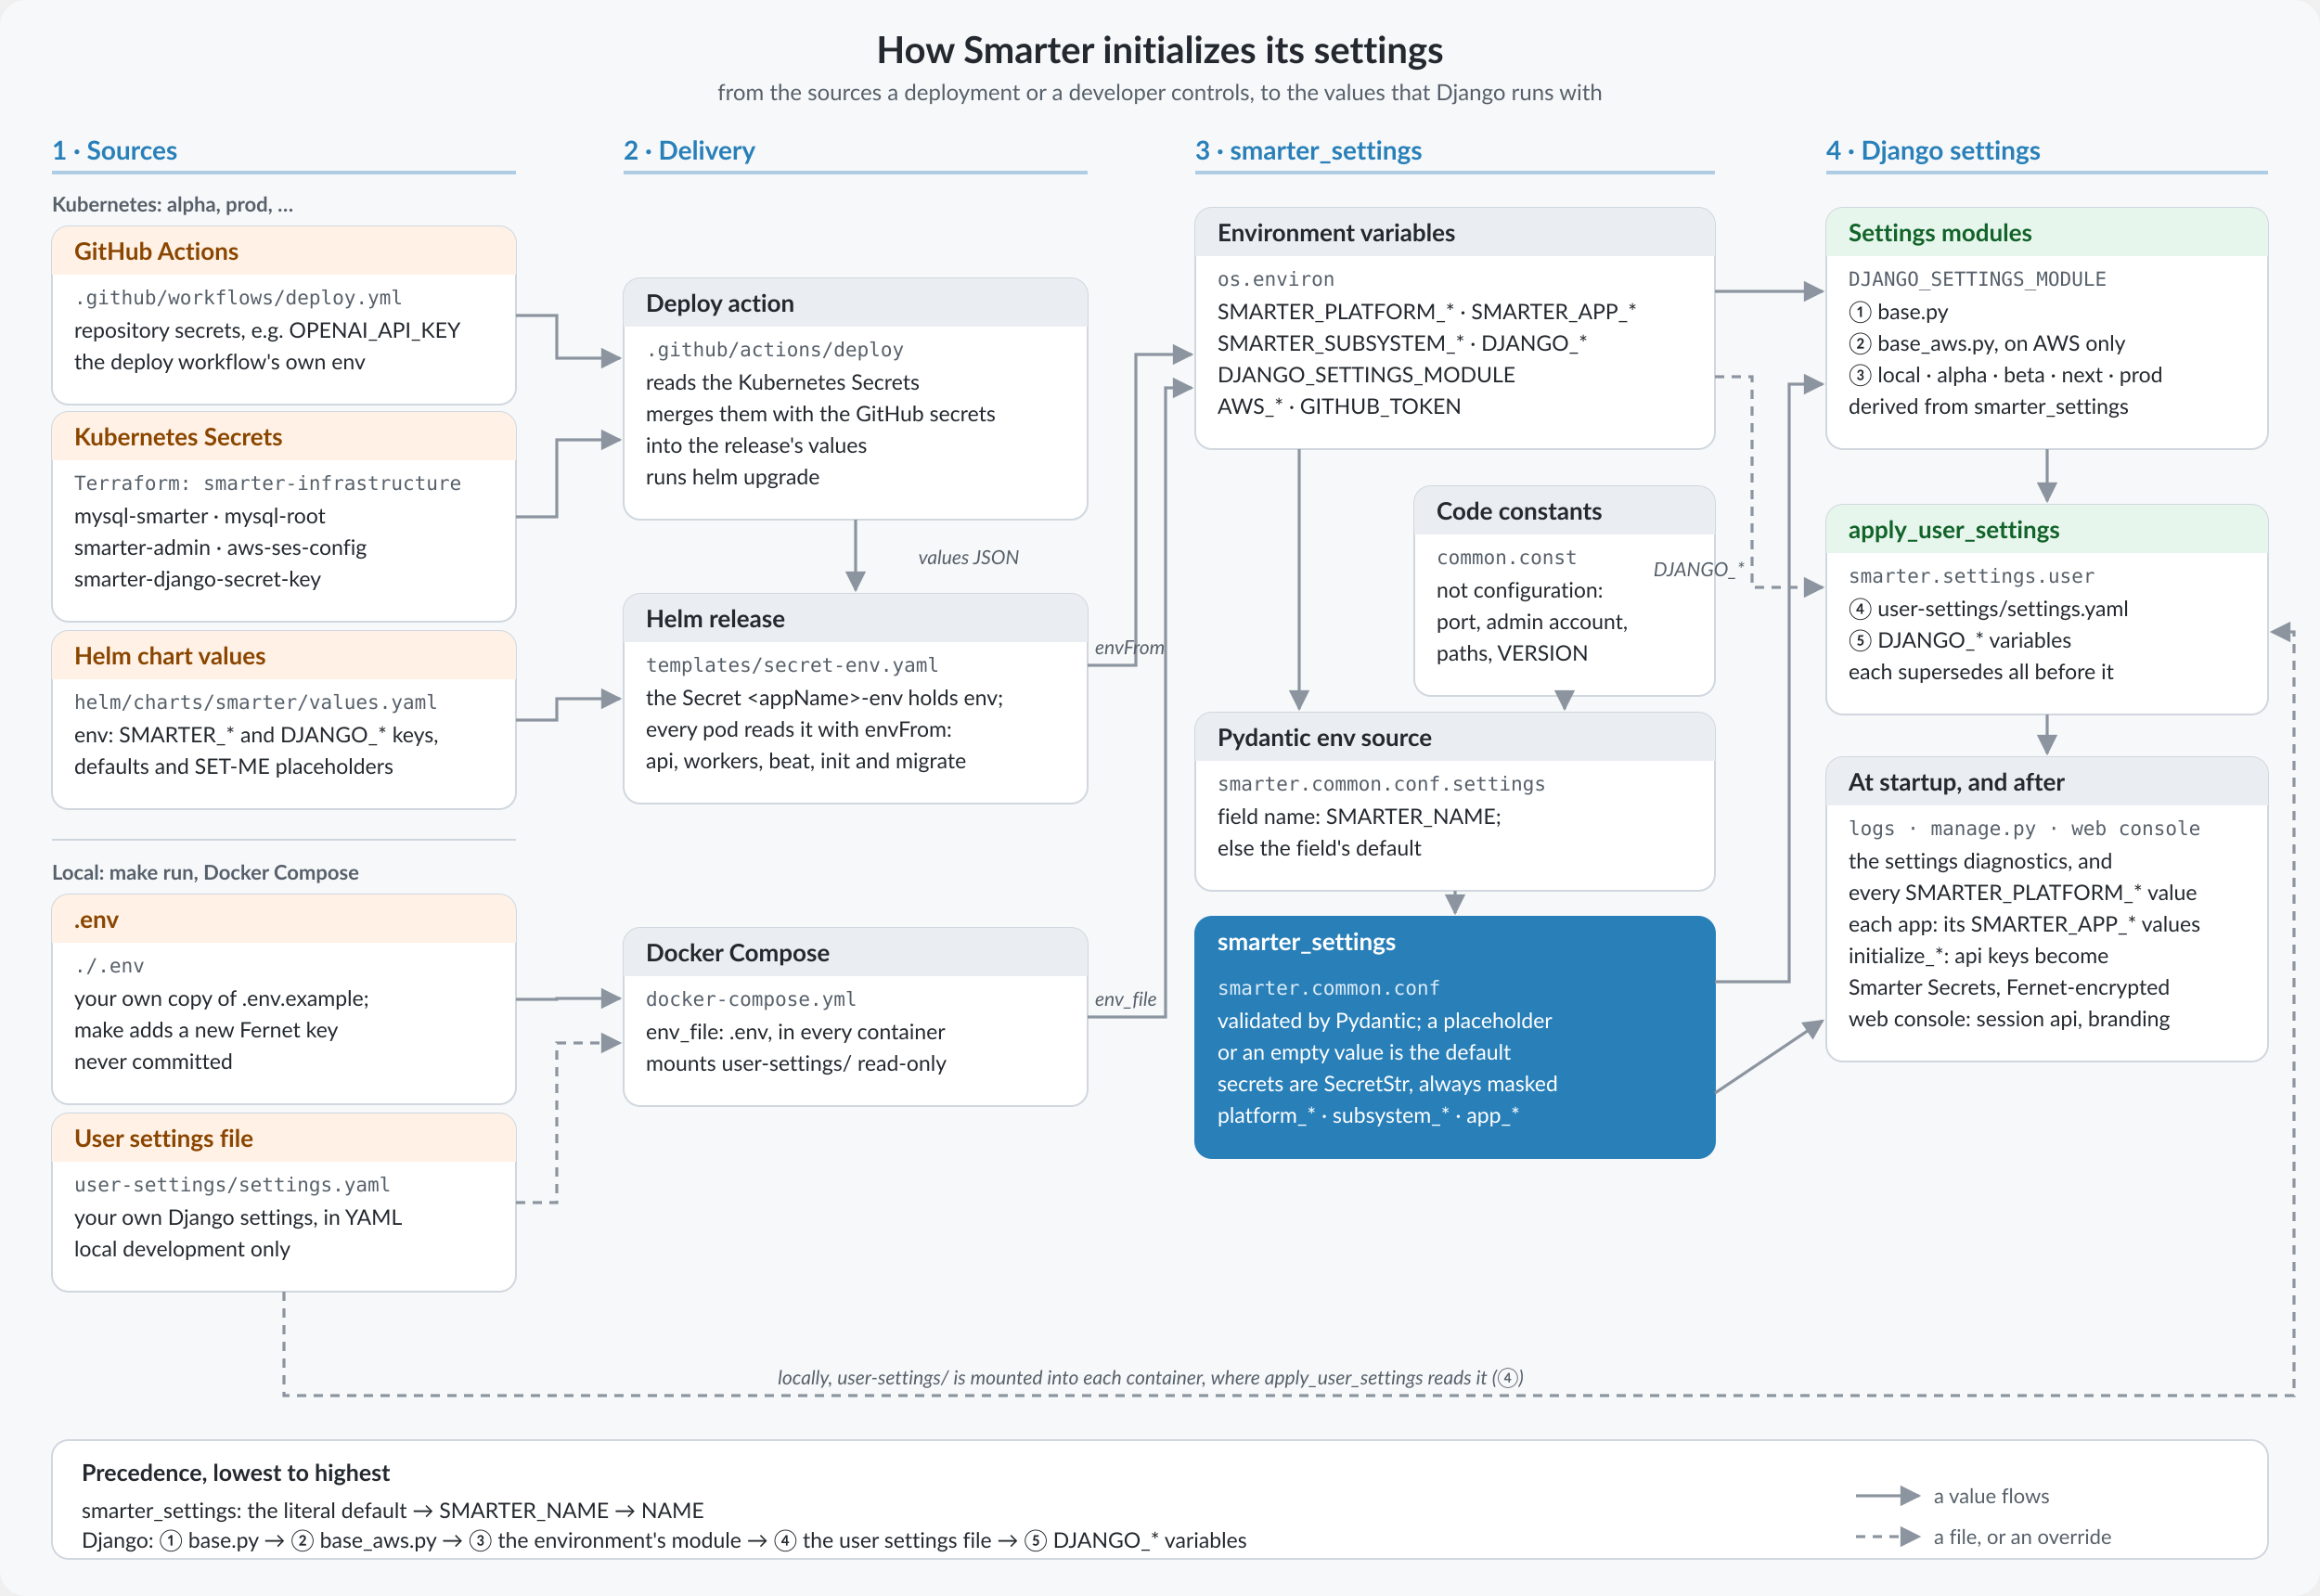
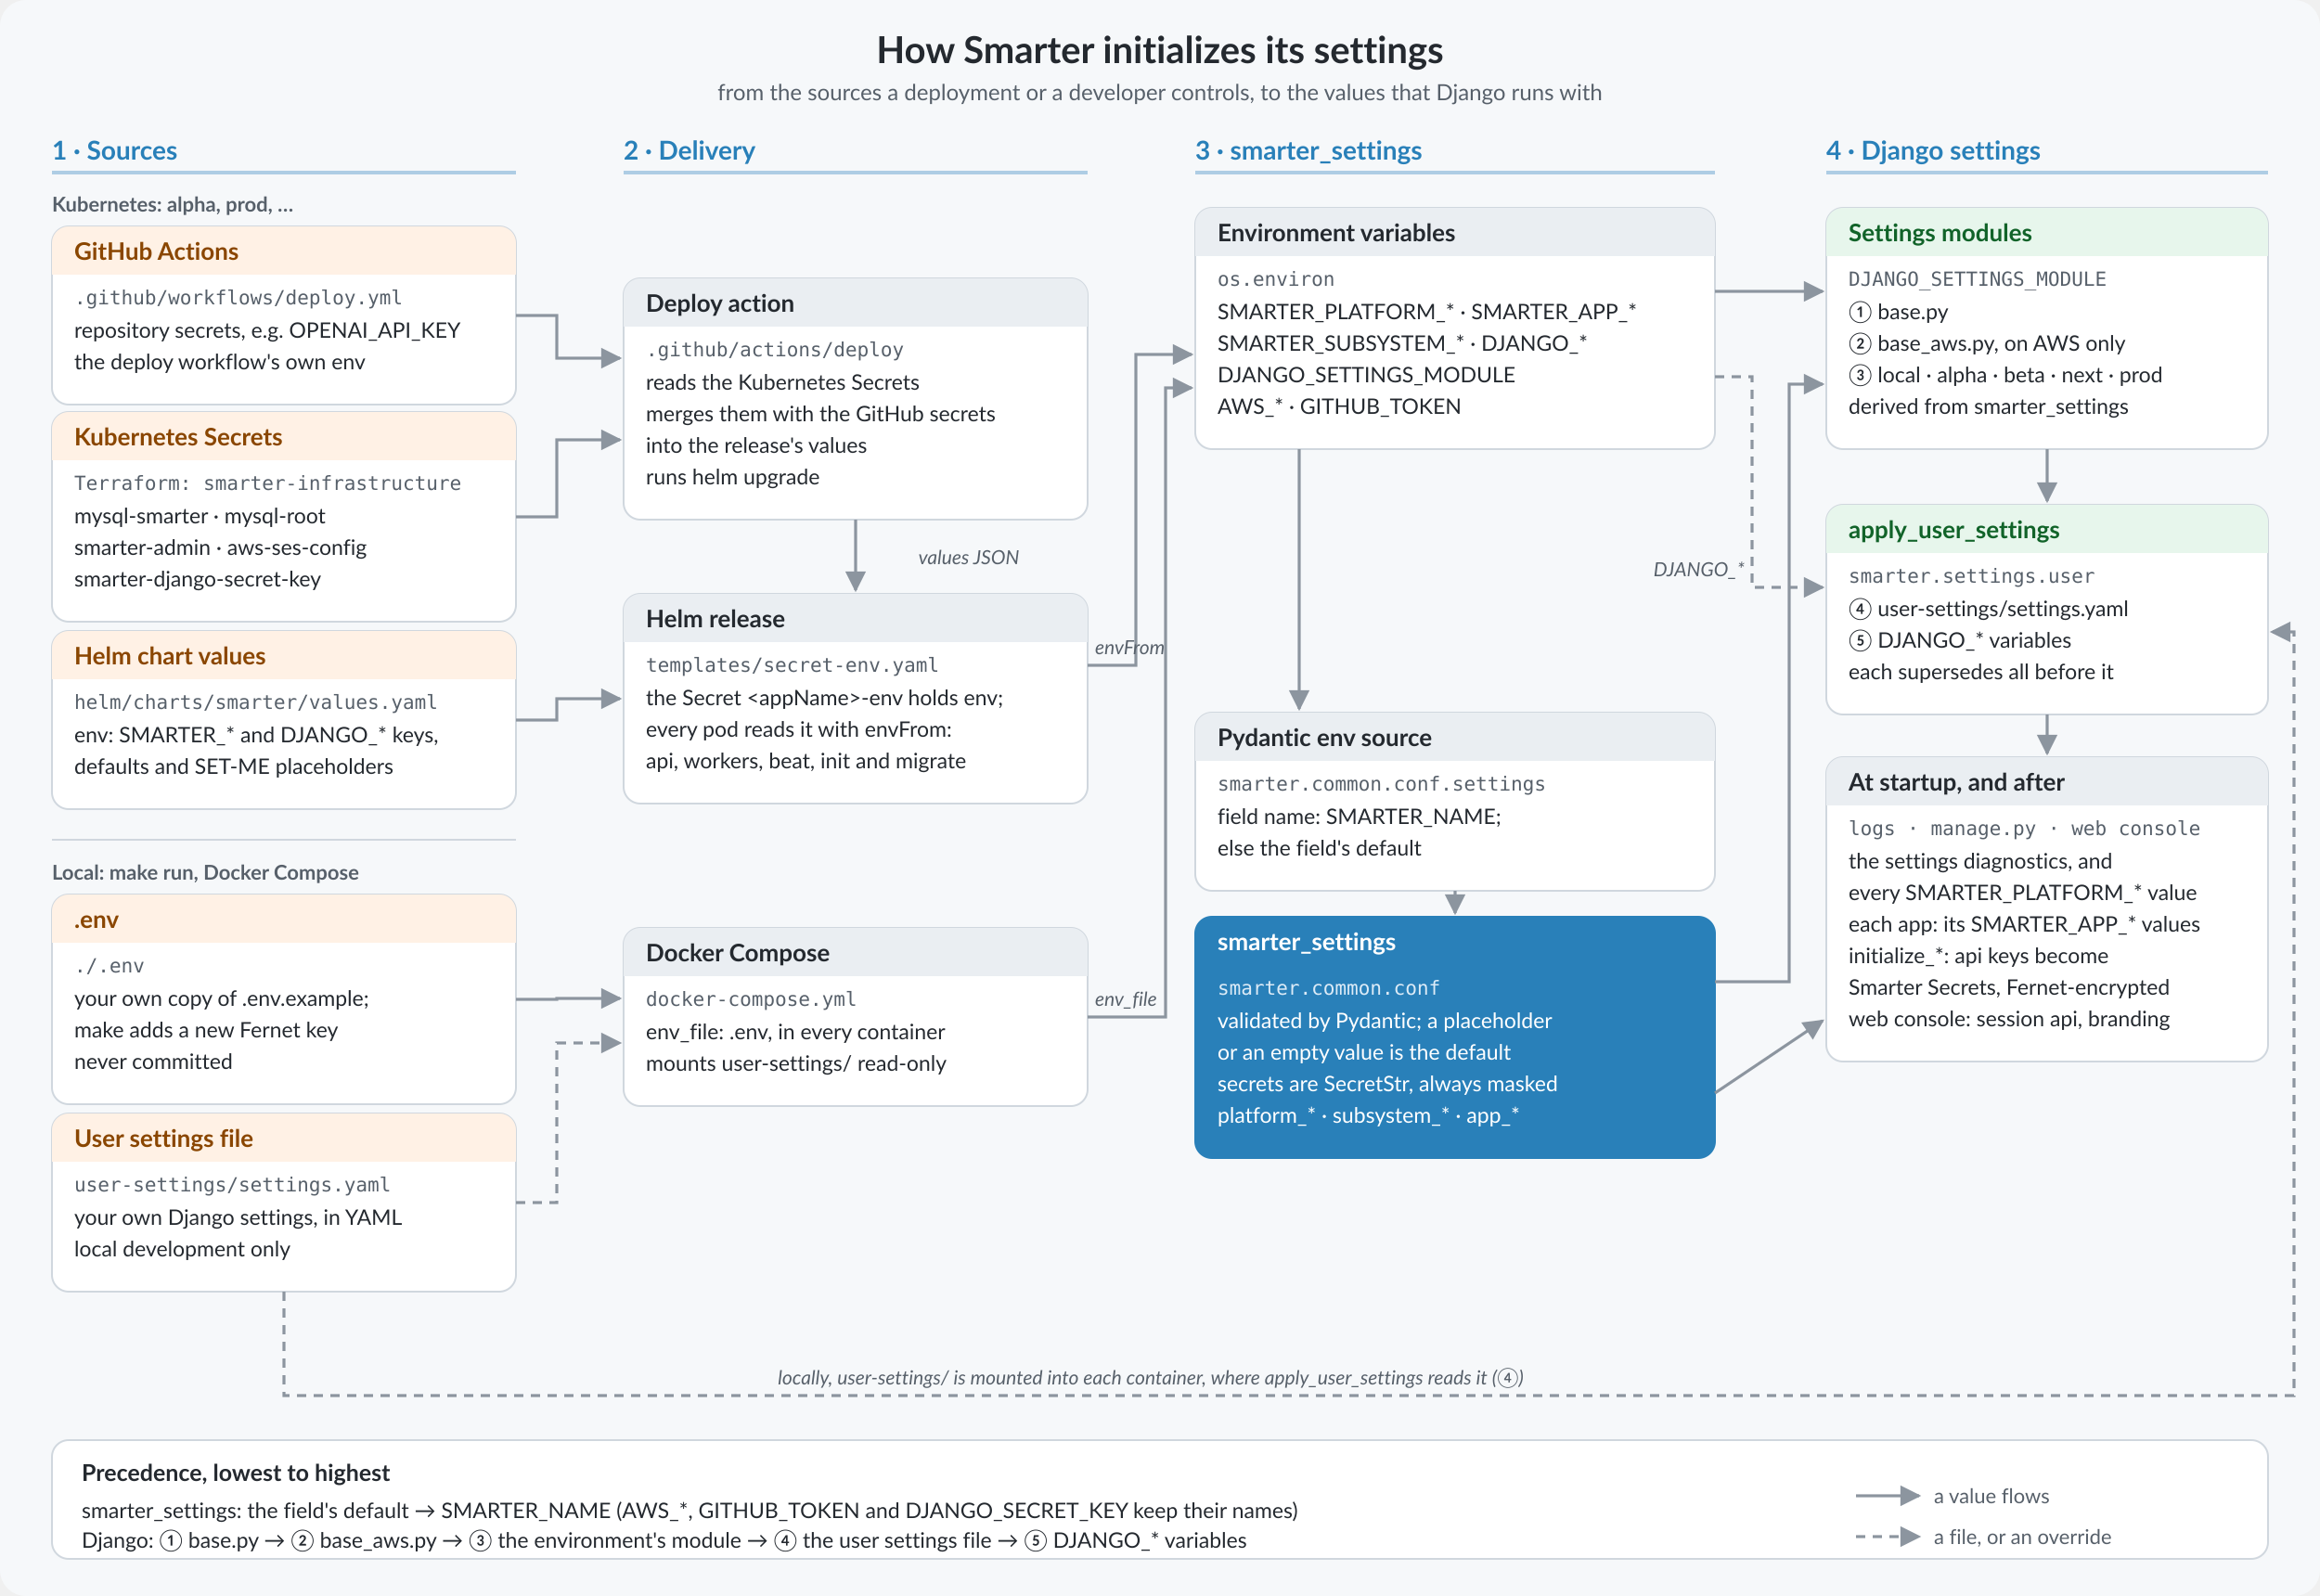
<svg xmlns="http://www.w3.org/2000/svg" viewBox="0 0 1250 860" width="1250" height="860" role="img" aria-labelledby="t d">
  <defs>
    <marker id="head" viewBox="0 0 10 10" refX="9" refY="5" markerWidth="7" markerHeight="7" orient="auto-start-reverse">
      <path d="M0,0 L10,5 L0,10 z" fill="#8C959F" />
    </marker>
  </defs>
  <rect width="1250" height="860" rx="14" fill="#F6F8FA" />
  <text x="625.0" y="34" font-family="Lato, 'Helvetica Neue', Arial, sans-serif" font-size="20" font-weight="bold" fill="#24292F" text-anchor="middle">How Smarter initializes its settings</text>
  <text x="625.0" y="54" font-family="Lato, 'Helvetica Neue', Arial, sans-serif" font-size="12" font-weight="normal" fill="#57606A" text-anchor="middle">from the sources a deployment or a developer controls, to the values that Django runs with</text>
  <text x="28" y="86" font-family="Lato, 'Helvetica Neue', Arial, sans-serif" font-size="14" font-weight="bold" fill="#2980B9" text-anchor="start">1 · Sources</text>
  <rect x="28" y="92" width="250" height="2" fill="#2980B9" fill-opacity="0.35" />
  <text x="336" y="86" font-family="Lato, 'Helvetica Neue', Arial, sans-serif" font-size="14" font-weight="bold" fill="#2980B9" text-anchor="start">2 · Delivery</text>
  <rect x="336" y="92" width="250" height="2" fill="#2980B9" fill-opacity="0.35" />
  <text x="644" y="86" font-family="Lato, 'Helvetica Neue', Arial, sans-serif" font-size="14" font-weight="bold" fill="#2980B9" text-anchor="start">3 · smarter_settings</text>
  <rect x="644" y="92" width="280" height="2" fill="#2980B9" fill-opacity="0.35" />
  <text x="984" y="86" font-family="Lato, 'Helvetica Neue', Arial, sans-serif" font-size="14" font-weight="bold" fill="#2980B9" text-anchor="start">4 · Django settings</text>
  <rect x="984" y="92" width="238" height="2" fill="#2980B9" fill-opacity="0.35" />
  <text x="28" y="114" font-family="Lato, 'Helvetica Neue', Arial, sans-serif" font-size="11" font-weight="bold" fill="#57606A" text-anchor="start">Kubernetes: alpha, prod, …</text>
  <rect x="28" y="122" width="250" height="96" rx="9" fill="#FFFFFF" stroke="#D0D7DE" />
  <path d="M28,131 a9,9 0 0 1 9,-9 h232 a9,9 0 0 1 9,9 v17 h-250 z" fill="#FFF1E5" />
  <text x="40" y="140" font-family="Lato, 'Helvetica Neue', Arial, sans-serif" font-size="13" font-weight="bold" fill="#8A4600" text-anchor="start">GitHub Actions</text>
  <text x="40" y="164" font-family="SFMono-Regular, Menlo, Consolas, monospace" font-size="10.5" fill="#57606A">.github/workflows/deploy.yml</text>
  <text x="40" y="182" font-family="Lato, 'Helvetica Neue', Arial, sans-serif" font-size="11.5" font-weight="normal" fill="#24292F" text-anchor="start">repository secrets, e.g. OPENAI_API_KEY</text>
  <text x="40" y="199" font-family="Lato, 'Helvetica Neue', Arial, sans-serif" font-size="11.5" font-weight="normal" fill="#24292F" text-anchor="start">the deploy workflow's own env</text>
  <rect x="28" y="222" width="250" height="113" rx="9" fill="#FFFFFF" stroke="#D0D7DE" />
  <path d="M28,231 a9,9 0 0 1 9,-9 h232 a9,9 0 0 1 9,9 v17 h-250 z" fill="#FFF1E5" />
  <text x="40" y="240" font-family="Lato, 'Helvetica Neue', Arial, sans-serif" font-size="13" font-weight="bold" fill="#8A4600" text-anchor="start">Kubernetes Secrets</text>
  <text x="40" y="264" font-family="SFMono-Regular, Menlo, Consolas, monospace" font-size="10.5" fill="#57606A">Terraform: smarter-infrastructure</text>
  <text x="40" y="282" font-family="Lato, 'Helvetica Neue', Arial, sans-serif" font-size="11.5" font-weight="normal" fill="#24292F" text-anchor="start">mysql-smarter · mysql-root</text>
  <text x="40" y="299" font-family="Lato, 'Helvetica Neue', Arial, sans-serif" font-size="11.5" font-weight="normal" fill="#24292F" text-anchor="start">smarter-admin · aws-ses-config</text>
  <text x="40" y="316" font-family="Lato, 'Helvetica Neue', Arial, sans-serif" font-size="11.5" font-weight="normal" fill="#24292F" text-anchor="start">smarter-django-secret-key</text>
  <rect x="28" y="340" width="250" height="96" rx="9" fill="#FFFFFF" stroke="#D0D7DE" />
  <path d="M28,349 a9,9 0 0 1 9,-9 h232 a9,9 0 0 1 9,9 v17 h-250 z" fill="#FFF1E5" />
  <text x="40" y="358" font-family="Lato, 'Helvetica Neue', Arial, sans-serif" font-size="13" font-weight="bold" fill="#8A4600" text-anchor="start">Helm chart values</text>
  <text x="40" y="382" font-family="SFMono-Regular, Menlo, Consolas, monospace" font-size="10.5" fill="#57606A">helm/charts/smarter/values.yaml</text>
  <text x="40" y="400" font-family="Lato, 'Helvetica Neue', Arial, sans-serif" font-size="11.5" font-weight="normal" fill="#24292F" text-anchor="start">env: SMARTER_* and DJANGO_* keys,</text>
  <text x="40" y="417" font-family="Lato, 'Helvetica Neue', Arial, sans-serif" font-size="11.5" font-weight="normal" fill="#24292F" text-anchor="start">defaults and SET-ME placeholders</text>
  <rect x="28" y="452" width="250" height="1" fill="#D0D7DE" />
  <text x="28" y="474" font-family="Lato, 'Helvetica Neue', Arial, sans-serif" font-size="11" font-weight="bold" fill="#57606A" text-anchor="start">Local: make run, Docker Compose</text>
  <rect x="28" y="482" width="250" height="113" rx="9" fill="#FFFFFF" stroke="#D0D7DE" />
  <path d="M28,491 a9,9 0 0 1 9,-9 h232 a9,9 0 0 1 9,9 v17 h-250 z" fill="#FFF1E5" />
  <text x="40" y="500" font-family="Lato, 'Helvetica Neue', Arial, sans-serif" font-size="13" font-weight="bold" fill="#8A4600" text-anchor="start">.env</text>
  <text x="40" y="524" font-family="SFMono-Regular, Menlo, Consolas, monospace" font-size="10.5" fill="#57606A">./.env</text>
  <text x="40" y="542" font-family="Lato, 'Helvetica Neue', Arial, sans-serif" font-size="11.5" font-weight="normal" fill="#24292F" text-anchor="start">your own copy of .env.example;</text>
  <text x="40" y="559" font-family="Lato, 'Helvetica Neue', Arial, sans-serif" font-size="11.5" font-weight="normal" fill="#24292F" text-anchor="start">make adds a new Fernet key</text>
  <text x="40" y="576" font-family="Lato, 'Helvetica Neue', Arial, sans-serif" font-size="11.5" font-weight="normal" fill="#24292F" text-anchor="start">never committed</text>
  <rect x="28" y="600" width="250" height="96" rx="9" fill="#FFFFFF" stroke="#D0D7DE" />
  <path d="M28,609 a9,9 0 0 1 9,-9 h232 a9,9 0 0 1 9,9 v17 h-250 z" fill="#FFF1E5" />
  <text x="40" y="618" font-family="Lato, 'Helvetica Neue', Arial, sans-serif" font-size="13" font-weight="bold" fill="#8A4600" text-anchor="start">User settings file</text>
  <text x="40" y="642" font-family="SFMono-Regular, Menlo, Consolas, monospace" font-size="10.5" fill="#57606A">user-settings/settings.yaml</text>
  <text x="40" y="660" font-family="Lato, 'Helvetica Neue', Arial, sans-serif" font-size="11.5" font-weight="normal" fill="#24292F" text-anchor="start">your own Django settings, in YAML</text>
  <text x="40" y="677" font-family="Lato, 'Helvetica Neue', Arial, sans-serif" font-size="11.5" font-weight="normal" fill="#24292F" text-anchor="start">local development only</text>
  <rect x="336" y="150" width="250" height="130" rx="9" fill="#FFFFFF" stroke="#D0D7DE" />
  <path d="M336,159 a9,9 0 0 1 9,-9 h232 a9,9 0 0 1 9,9 v17 h-250 z" fill="#EAEEF2" />
  <text x="348" y="168" font-family="Lato, 'Helvetica Neue', Arial, sans-serif" font-size="13" font-weight="bold" fill="#24292F" text-anchor="start">Deploy action</text>
  <text x="348" y="192" font-family="SFMono-Regular, Menlo, Consolas, monospace" font-size="10.5" fill="#57606A">.github/actions/deploy</text>
  <text x="348" y="210" font-family="Lato, 'Helvetica Neue', Arial, sans-serif" font-size="11.5" font-weight="normal" fill="#24292F" text-anchor="start">reads the Kubernetes Secrets</text>
  <text x="348" y="227" font-family="Lato, 'Helvetica Neue', Arial, sans-serif" font-size="11.5" font-weight="normal" fill="#24292F" text-anchor="start">merges them with the GitHub secrets</text>
  <text x="348" y="244" font-family="Lato, 'Helvetica Neue', Arial, sans-serif" font-size="11.5" font-weight="normal" fill="#24292F" text-anchor="start">into the release's values</text>
  <text x="348" y="261" font-family="Lato, 'Helvetica Neue', Arial, sans-serif" font-size="11.5" font-weight="normal" fill="#24292F" text-anchor="start">runs helm upgrade</text>
  <rect x="336" y="320" width="250" height="113" rx="9" fill="#FFFFFF" stroke="#D0D7DE" />
  <path d="M336,329 a9,9 0 0 1 9,-9 h232 a9,9 0 0 1 9,9 v17 h-250 z" fill="#EAEEF2" />
  <text x="348" y="338" font-family="Lato, 'Helvetica Neue', Arial, sans-serif" font-size="13" font-weight="bold" fill="#24292F" text-anchor="start">Helm release</text>
  <text x="348" y="362" font-family="SFMono-Regular, Menlo, Consolas, monospace" font-size="10.5" fill="#57606A">templates/secret-env.yaml</text>
  <text x="348" y="380" font-family="Lato, 'Helvetica Neue', Arial, sans-serif" font-size="11.5" font-weight="normal" fill="#24292F" text-anchor="start">the Secret &lt;appName&gt;-env holds env;</text>
  <text x="348" y="397" font-family="Lato, 'Helvetica Neue', Arial, sans-serif" font-size="11.5" font-weight="normal" fill="#24292F" text-anchor="start">every pod reads it with envFrom:</text>
  <text x="348" y="414" font-family="Lato, 'Helvetica Neue', Arial, sans-serif" font-size="11.5" font-weight="normal" fill="#24292F" text-anchor="start">api, workers, beat, init and migrate</text>
  <rect x="336" y="500" width="250" height="96" rx="9" fill="#FFFFFF" stroke="#D0D7DE" />
  <path d="M336,509 a9,9 0 0 1 9,-9 h232 a9,9 0 0 1 9,9 v17 h-250 z" fill="#EAEEF2" />
  <text x="348" y="518" font-family="Lato, 'Helvetica Neue', Arial, sans-serif" font-size="13" font-weight="bold" fill="#24292F" text-anchor="start">Docker Compose</text>
  <text x="348" y="542" font-family="SFMono-Regular, Menlo, Consolas, monospace" font-size="10.5" fill="#57606A">docker-compose.yml</text>
  <text x="348" y="560" font-family="Lato, 'Helvetica Neue', Arial, sans-serif" font-size="11.5" font-weight="normal" fill="#24292F" text-anchor="start">env_file: .env, in every container</text>
  <text x="348" y="577" font-family="Lato, 'Helvetica Neue', Arial, sans-serif" font-size="11.5" font-weight="normal" fill="#24292F" text-anchor="start">mounts user-settings/ read-only</text>
  <rect x="644" y="112" width="280" height="130" rx="9" fill="#FFFFFF" stroke="#D0D7DE" />
  <path d="M644,121 a9,9 0 0 1 9,-9 h262 a9,9 0 0 1 9,9 v17 h-280 z" fill="#EAEEF2" />
  <text x="656" y="130" font-family="Lato, 'Helvetica Neue', Arial, sans-serif" font-size="13" font-weight="bold" fill="#24292F" text-anchor="start">Environment variables</text>
  <text x="656" y="154" font-family="SFMono-Regular, Menlo, Consolas, monospace" font-size="10.5" fill="#57606A">os.environ</text>
  <text x="656" y="172" font-family="Lato, 'Helvetica Neue', Arial, sans-serif" font-size="11.5" font-weight="normal" fill="#24292F" text-anchor="start">SMARTER_PLATFORM_* · SMARTER_APP_*</text>
  <text x="656" y="189" font-family="Lato, 'Helvetica Neue', Arial, sans-serif" font-size="11.5" font-weight="normal" fill="#24292F" text-anchor="start">SMARTER_SUBSYSTEM_* · DJANGO_*</text>
  <text x="656" y="206" font-family="Lato, 'Helvetica Neue', Arial, sans-serif" font-size="11.5" font-weight="normal" fill="#24292F" text-anchor="start">DJANGO_SETTINGS_MODULE</text>
  <text x="656" y="223" font-family="Lato, 'Helvetica Neue', Arial, sans-serif" font-size="11.5" font-weight="normal" fill="#24292F" text-anchor="start">AWS_* · GITHUB_TOKEN</text>
-   <rect x="762" y="262" width="162" height="113" rx="9" fill="#FFFFFF" stroke="#D0D7DE" />
-   <path d="M762,271 a9,9 0 0 1 9,-9 h144 a9,9 0 0 1 9,9 v17 h-162 z" fill="#EAEEF2" />
-   <text x="774" y="280" font-family="Lato, 'Helvetica Neue', Arial, sans-serif" font-size="13" font-weight="bold" fill="#24292F" text-anchor="start">Code constants</text>
-   <text x="774" y="304" font-family="SFMono-Regular, Menlo, Consolas, monospace" font-size="10.5" fill="#57606A">common.const</text>
-   <text x="774" y="322" font-family="Lato, 'Helvetica Neue', Arial, sans-serif" font-size="11.5" font-weight="normal" fill="#24292F" text-anchor="start">not configuration:</text>
-   <text x="774" y="339" font-family="Lato, 'Helvetica Neue', Arial, sans-serif" font-size="11.5" font-weight="normal" fill="#24292F" text-anchor="start">port, admin account,</text>
-   <text x="774" y="356" font-family="Lato, 'Helvetica Neue', Arial, sans-serif" font-size="11.5" font-weight="normal" fill="#24292F" text-anchor="start">paths, VERSION</text>
  <rect x="644" y="384" width="280" height="96" rx="9" fill="#FFFFFF" stroke="#D0D7DE" />
  <path d="M644,393 a9,9 0 0 1 9,-9 h262 a9,9 0 0 1 9,9 v17 h-280 z" fill="#EAEEF2" />
  <text x="656" y="402" font-family="Lato, 'Helvetica Neue', Arial, sans-serif" font-size="13" font-weight="bold" fill="#24292F" text-anchor="start">Pydantic env source</text>
  <text x="656" y="426" font-family="SFMono-Regular, Menlo, Consolas, monospace" font-size="10.5" fill="#57606A">smarter.common.conf.settings</text>
  <text x="656" y="444" font-family="Lato, 'Helvetica Neue', Arial, sans-serif" font-size="11.5" font-weight="normal" fill="#24292F" text-anchor="start">field name: SMARTER_NAME;</text>
  <text x="656" y="461" font-family="Lato, 'Helvetica Neue', Arial, sans-serif" font-size="11.5" font-weight="normal" fill="#24292F" text-anchor="start">else the field's default</text>
  <rect x="644" y="494" width="280" height="130" rx="9" fill="#2980B9" stroke="#2980B9" />
  <path d="M644,503 a9,9 0 0 1 9,-9 h262 a9,9 0 0 1 9,9 v17 h-280 z" fill="#2980B9" />
  <text x="656" y="512" font-family="Lato, 'Helvetica Neue', Arial, sans-serif" font-size="13" font-weight="bold" fill="#FFFFFF" text-anchor="start">smarter_settings</text>
  <text x="656" y="536" font-family="SFMono-Regular, Menlo, Consolas, monospace" font-size="10.5" fill="#DCEBF7">smarter.common.conf</text>
  <text x="656" y="554" font-family="Lato, 'Helvetica Neue', Arial, sans-serif" font-size="11.5" font-weight="normal" fill="#FFFFFF" text-anchor="start">validated by Pydantic; a placeholder</text>
  <text x="656" y="571" font-family="Lato, 'Helvetica Neue', Arial, sans-serif" font-size="11.5" font-weight="normal" fill="#FFFFFF" text-anchor="start">or an empty value is the default</text>
  <text x="656" y="588" font-family="Lato, 'Helvetica Neue', Arial, sans-serif" font-size="11.5" font-weight="normal" fill="#FFFFFF" text-anchor="start">secrets are SecretStr, always masked</text>
  <text x="656" y="605" font-family="Lato, 'Helvetica Neue', Arial, sans-serif" font-size="11.5" font-weight="normal" fill="#FFFFFF" text-anchor="start">platform_* · subsystem_* · app_*</text>
  <rect x="984" y="112" width="238" height="130" rx="9" fill="#FFFFFF" stroke="#D0D7DE" />
  <path d="M984,121 a9,9 0 0 1 9,-9 h220 a9,9 0 0 1 9,9 v17 h-238 z" fill="#E7F6EC" />
  <text x="996" y="130" font-family="Lato, 'Helvetica Neue', Arial, sans-serif" font-size="13" font-weight="bold" fill="#116329" text-anchor="start">Settings modules</text>
  <text x="996" y="154" font-family="SFMono-Regular, Menlo, Consolas, monospace" font-size="10.5" fill="#57606A">DJANGO_SETTINGS_MODULE</text>
  <text x="996" y="172" font-family="Lato, 'Helvetica Neue', Arial, sans-serif" font-size="11.5" font-weight="normal" fill="#24292F" text-anchor="start">① base.py</text>
  <text x="996" y="189" font-family="Lato, 'Helvetica Neue', Arial, sans-serif" font-size="11.5" font-weight="normal" fill="#24292F" text-anchor="start">② base_aws.py, on AWS only</text>
  <text x="996" y="206" font-family="Lato, 'Helvetica Neue', Arial, sans-serif" font-size="11.5" font-weight="normal" fill="#24292F" text-anchor="start">③ local · alpha · beta · next · prod</text>
  <text x="996" y="223" font-family="Lato, 'Helvetica Neue', Arial, sans-serif" font-size="11.5" font-weight="normal" fill="#24292F" text-anchor="start">derived from smarter_settings</text>
  <rect x="984" y="272" width="238" height="113" rx="9" fill="#FFFFFF" stroke="#D0D7DE" />
  <path d="M984,281 a9,9 0 0 1 9,-9 h220 a9,9 0 0 1 9,9 v17 h-238 z" fill="#E7F6EC" />
  <text x="996" y="290" font-family="Lato, 'Helvetica Neue', Arial, sans-serif" font-size="13" font-weight="bold" fill="#116329" text-anchor="start">apply_user_settings</text>
  <text x="996" y="314" font-family="SFMono-Regular, Menlo, Consolas, monospace" font-size="10.5" fill="#57606A">smarter.settings.user</text>
  <text x="996" y="332" font-family="Lato, 'Helvetica Neue', Arial, sans-serif" font-size="11.5" font-weight="normal" fill="#24292F" text-anchor="start">④ user-settings/settings.yaml</text>
  <text x="996" y="349" font-family="Lato, 'Helvetica Neue', Arial, sans-serif" font-size="11.5" font-weight="normal" fill="#24292F" text-anchor="start">⑤ DJANGO_* variables</text>
  <text x="996" y="366" font-family="Lato, 'Helvetica Neue', Arial, sans-serif" font-size="11.5" font-weight="normal" fill="#24292F" text-anchor="start">each supersedes all before it</text>
  <rect x="984" y="408" width="238" height="164" rx="9" fill="#FFFFFF" stroke="#D0D7DE" />
  <path d="M984,417 a9,9 0 0 1 9,-9 h220 a9,9 0 0 1 9,9 v17 h-238 z" fill="#EAEEF2" />
  <text x="996" y="426" font-family="Lato, 'Helvetica Neue', Arial, sans-serif" font-size="13" font-weight="bold" fill="#24292F" text-anchor="start">At startup, and after</text>
  <text x="996" y="450" font-family="SFMono-Regular, Menlo, Consolas, monospace" font-size="10.5" fill="#57606A">logs · manage.py · web console</text>
  <text x="996" y="468" font-family="Lato, 'Helvetica Neue', Arial, sans-serif" font-size="11.5" font-weight="normal" fill="#24292F" text-anchor="start">the settings diagnostics, and</text>
  <text x="996" y="485" font-family="Lato, 'Helvetica Neue', Arial, sans-serif" font-size="11.5" font-weight="normal" fill="#24292F" text-anchor="start">every SMARTER_PLATFORM_* value</text>
  <text x="996" y="502" font-family="Lato, 'Helvetica Neue', Arial, sans-serif" font-size="11.5" font-weight="normal" fill="#24292F" text-anchor="start">each app: its SMARTER_APP_* values</text>
  <text x="996" y="519" font-family="Lato, 'Helvetica Neue', Arial, sans-serif" font-size="11.5" font-weight="normal" fill="#24292F" text-anchor="start">initialize_*: api keys become</text>
  <text x="996" y="536" font-family="Lato, 'Helvetica Neue', Arial, sans-serif" font-size="11.5" font-weight="normal" fill="#24292F" text-anchor="start">Smarter Secrets, Fernet-encrypted</text>
  <text x="996" y="553" font-family="Lato, 'Helvetica Neue', Arial, sans-serif" font-size="11.5" font-weight="normal" fill="#24292F" text-anchor="start">web console: session api, branding</text>
  <path d="M278,170.0 L300,170.0 L300,193.0 L334,193.0" fill="none" stroke="#8C959F" stroke-width="1.6" marker-end="url(#head)" />
  <path d="M278,278.5 L300,278.5 L300,237.0 L334,237.0" fill="none" stroke="#8C959F" stroke-width="1.6" marker-end="url(#head)" />
  <path d="M278,388.0 L300,388.0 L300,376.5 L334,376.5" fill="none" stroke="#8C959F" stroke-width="1.6" marker-end="url(#head)" />
  <path d="M461.0,280 L461.0,318" fill="none" stroke="#8C959F" stroke-width="1.6" marker-end="url(#head)" />
  <text x="522" y="304.0" font-family="Lato, 'Helvetica Neue', Arial, sans-serif" font-size="10.5" font-weight="normal" fill="#57606A" text-anchor="middle" font-style="italic">values JSON</text>
  <path d="M278,538.5 L300,538.5 L300,538.0 L334,538.0" fill="none" stroke="#8C959F" stroke-width="1.6" marker-end="url(#head)" />
  <path d="M278,648.0 L300,648.0 L300,562.0 L334,562.0" fill="none" stroke="#8C959F" stroke-width="1.6" stroke-dasharray="5 4" marker-end="url(#head)" />
  <path d="M586,358.5 L612,358.5 L612,191.0 L642,191.0" fill="none" stroke="#8C959F" stroke-width="1.6" marker-end="url(#head)" />
  <text x="590" y="352.5" font-family="Lato, 'Helvetica Neue', Arial, sans-serif" font-size="10.5" font-weight="normal" fill="#57606A" text-anchor="start" font-style="italic">envFrom</text>
  <path d="M586,548.0 L628,548.0 L628,209.0 L642,209.0" fill="none" stroke="#8C959F" stroke-width="1.6" marker-end="url(#head)" />
  <text x="590" y="542.0" font-family="Lato, 'Helvetica Neue', Arial, sans-serif" font-size="10.5" font-weight="normal" fill="#57606A" text-anchor="start" font-style="italic">env_file</text>
  <path d="M700,242 L700,382" fill="none" stroke="#8C959F" stroke-width="1.6" marker-end="url(#head)" />
-   <path d="M843.0,375 L843.0,382" fill="none" stroke="#8C959F" stroke-width="1.6" marker-end="url(#head)" />
  <path d="M784.0,480 L784.0,492" fill="none" stroke="#8C959F" stroke-width="1.6" marker-end="url(#head)" />
  <path d="M924,157.0 L982,157.0" fill="none" stroke="#8C959F" stroke-width="1.6" marker-end="url(#head)" />
  <path d="M924,203.0 L944,203.0 L944,316.5 L982,316.5" fill="none" stroke="#8C959F" stroke-width="1.6" stroke-dasharray="5 4" marker-end="url(#head)" />
  <text x="940" y="310.5" font-family="Lato, 'Helvetica Neue', Arial, sans-serif" font-size="10.5" font-weight="normal" fill="#57606A" text-anchor="end" font-style="italic">DJANGO_*</text>
  <path d="M924,529.0 L964,529.0 L964,207.0 L982,207.0" fill="none" stroke="#8C959F" stroke-width="1.6" marker-end="url(#head)" />
  <path d="M924,589.0 L982,550.0" fill="none" stroke="#8C959F" stroke-width="1.6" marker-end="url(#head)" />
  <path d="M1103.0,242 L1103.0,270" fill="none" stroke="#8C959F" stroke-width="1.6" marker-end="url(#head)" />
  <path d="M1103.0,385 L1103.0,406" fill="none" stroke="#8C959F" stroke-width="1.6" marker-end="url(#head)" />
  <path d="M153.0,696 L153.0,752 L1236,752 L1236,340.5 L1224,340.5" fill="none" stroke="#8C959F" stroke-width="1.6" stroke-dasharray="5 4" marker-end="url(#head)" />
  <text x="620" y="746" font-family="Lato, 'Helvetica Neue', Arial, sans-serif" font-size="10.5" font-weight="normal" fill="#57606A" text-anchor="middle" font-style="italic">locally, user-settings/ is mounted into each container, where apply_user_settings reads it (④)</text>
  <rect x="28" y="776" width="1194" height="64" rx="9" fill="#FFFFFF" stroke="#D0D7DE" />
  <text x="44" y="798" font-family="Lato, 'Helvetica Neue', Arial, sans-serif" font-size="12.5" font-weight="bold" fill="#24292F" text-anchor="start">Precedence, lowest to highest</text>
-   <text x="44" y="818" font-family="Lato, 'Helvetica Neue', Arial, sans-serif" font-size="11.5" font-weight="normal" fill="#24292F" text-anchor="start">smarter_settings:  the literal default  →  SMARTER_NAME  →  NAME</text>
+   <text x="44" y="818" font-family="Lato, 'Helvetica Neue', Arial, sans-serif" font-size="11.5" font-weight="normal" fill="#24292F" text-anchor="start">smarter_settings:  the field's default  →  SMARTER_NAME  (AWS_*, GITHUB_TOKEN and DJANGO_SECRET_KEY keep their names)</text>
  <text x="44" y="834" font-family="Lato, 'Helvetica Neue', Arial, sans-serif" font-size="11.5" font-weight="normal" fill="#24292F" text-anchor="start">Django:  ① base.py  →  ② base_aws.py  →  ③ the environment's module  →  ④ the user settings file  →  ⑤ DJANGO_* variables</text>
  <path d="M1000,806 h34" stroke="#8C959F" stroke-width="1.6" marker-end="url(#head)" />
  <text x="1042" y="810" font-family="Lato, 'Helvetica Neue', Arial, sans-serif" font-size="11" font-weight="normal" fill="#57606A" text-anchor="start">a value flows</text>
  <path d="M1000,828 h34" stroke="#8C959F" stroke-width="1.6" stroke-dasharray="5 4" marker-end="url(#head)" />
  <text x="1042" y="832" font-family="Lato, 'Helvetica Neue', Arial, sans-serif" font-size="11" font-weight="normal" fill="#57606A" text-anchor="start">a file, or an override</text>
</svg>
